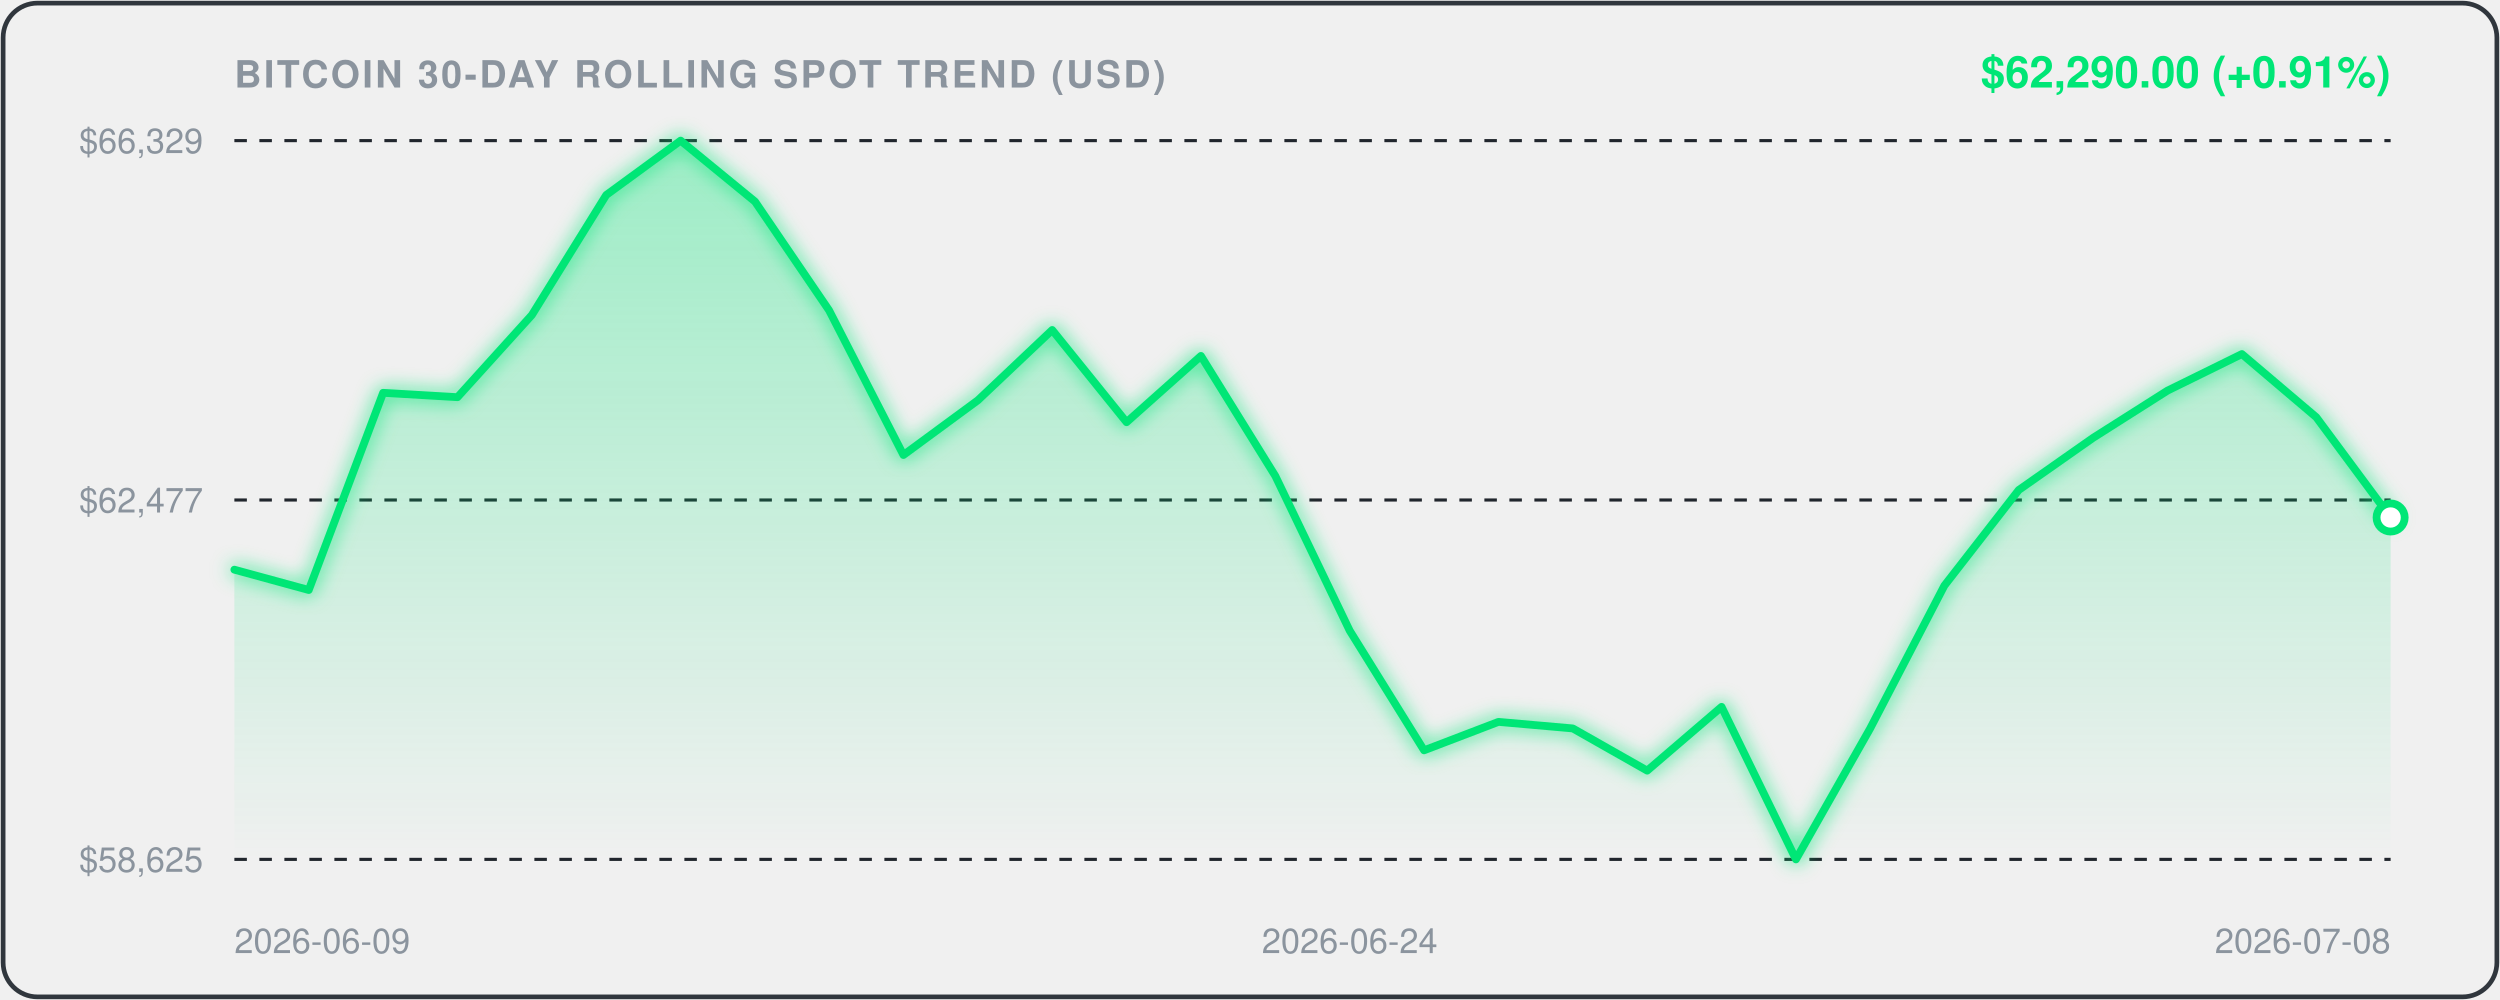
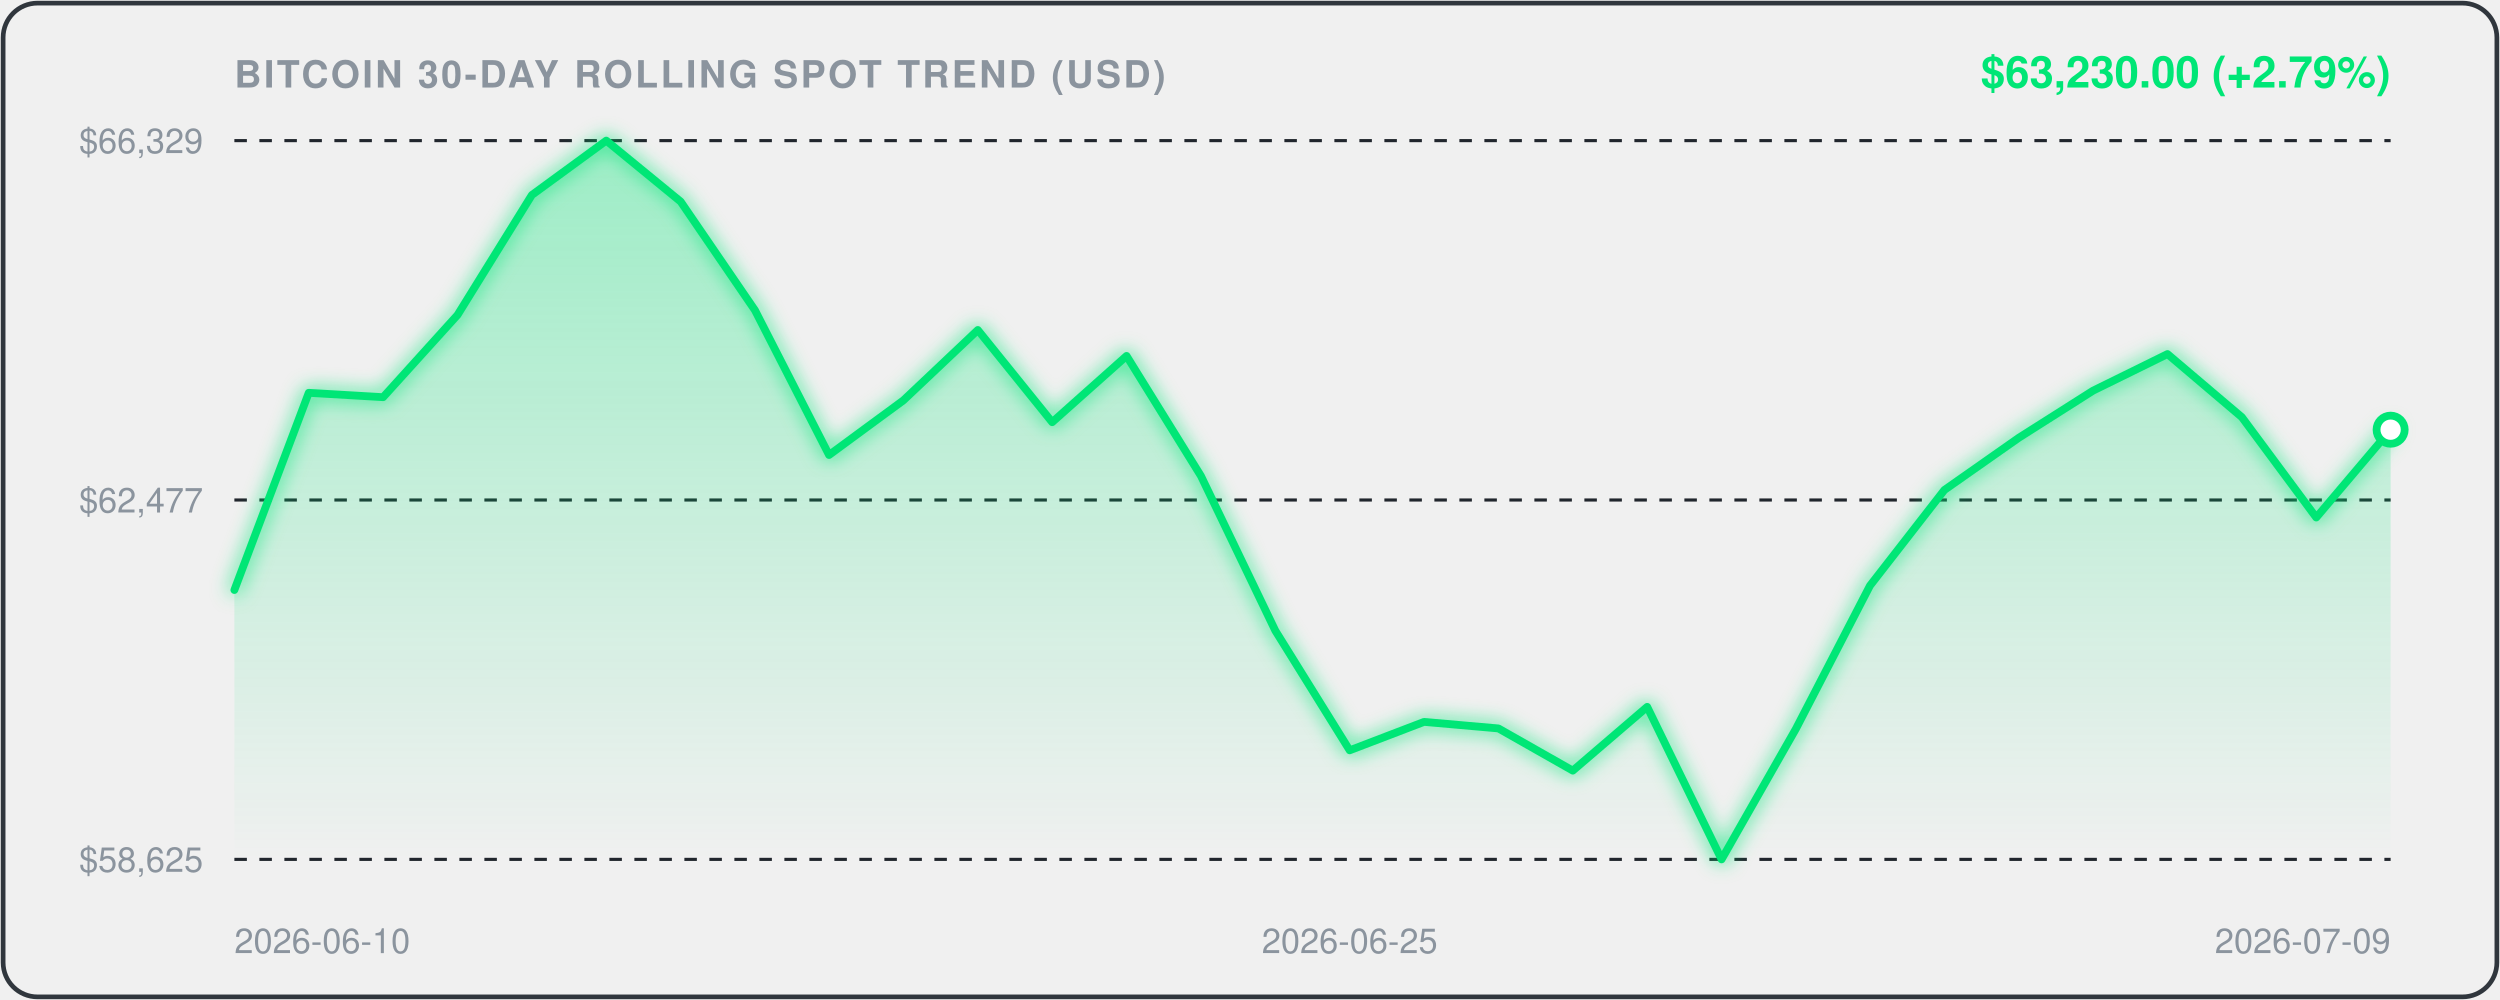
<svg xmlns="http://www.w3.org/2000/svg" viewBox="0 0 800 320" width="100%" height="100%" style="background:#0d1117;border-radius:12px;font-family:-apple-system,BlinkMacSystemFont,'Segoe UI',Helvetica,Arial,sans-serif;">
  <defs>
    <linearGradient id="areaGrad" x1="0" y1="0" x2="0" y2="1">
      <stop offset="0%" stop-color="rgba(0, 230, 118, 0.35)" />
      <stop offset="100%" stop-color="rgba(0, 230, 118, 0.0)" />
    </linearGradient>
    <filter id="glow" x="-20%" y="-20%" width="140%" height="140%">
      <feGaussianBlur stdDeviation="3" result="blur" />
      <feComposite in="SourceGraphic" in2="blur" operator="over" />
    </filter>
  </defs>
  <rect x="1" y="1" width="798" height="318" rx="11" fill="none" stroke="#30363d" stroke-width="1.5" />
  <text x="75" y="28" fill="#8b949e" font-size="12" font-weight="600" letter-spacing="0.8">BITCOIN 30-DAY ROLLING SPOT TREND (USD)</text>
-   <text x="765" y="28" text-anchor="end" fill="#00E676" font-size="14" font-weight="700">$62,290.00 (+0.91%)</text>
+   <text x="765" y="28" text-anchor="end" fill="#00E676" font-size="14" font-weight="700">$63,230.00 (+2.79%)</text>
  <line x1="75" y1="45" x2="765" y2="45" stroke="#21262d" stroke-width="1" stroke-dasharray="4,4" />
  <text x="65" y="49" text-anchor="end" fill="#8b949e" font-size="11">$66,329</text>
  <line x1="75" y1="160.0" x2="765" y2="160.0" stroke="#21262d" stroke-width="1" stroke-dasharray="4,4" />
  <text x="65" y="164.0" text-anchor="end" fill="#8b949e" font-size="11">$62,477</text>
  <line x1="75" y1="275" x2="765" y2="275" stroke="#21262d" stroke-width="1" stroke-dasharray="4,4" />
  <text x="65" y="279" text-anchor="end" fill="#8b949e" font-size="11">$58,625</text>
-   <path d="M 75.0,182.3 L 98.8,188.8 L 122.6,125.7 L 146.4,127.1 L 170.2,100.8 L 194.0,62.4 L 217.8,45.0 L 241.6,64.5 L 265.3,99.3 L 289.1,145.6 L 312.9,128.1 L 336.7,105.6 L 360.5,135.1 L 384.3,113.9 L 408.1,152.3 L 431.9,201.8 L 455.7,240.1 L 479.5,231.0 L 503.3,233.1 L 527.1,246.6 L 550.9,226.2 L 574.7,275.0 L 598.4,233.2 L 622.2,187.4 L 646.0,156.8 L 669.8,140.1 L 693.6,125.0 L 717.4,113.3 L 741.2,133.5 L 765.0,165.6 L 765.0,275.0 L 75.0,275.0 Z" fill="url(#areaGrad)" />
-   <path d="M 75.0,182.3 L 98.8,188.8 L 122.6,125.7 L 146.4,127.1 L 170.2,100.8 L 194.0,62.4 L 217.8,45.0 L 241.6,64.5 L 265.3,99.3 L 289.1,145.6 L 312.9,128.1 L 336.7,105.6 L 360.5,135.1 L 384.3,113.9 L 408.1,152.3 L 431.9,201.8 L 455.7,240.1 L 479.5,231.0 L 503.3,233.1 L 527.1,246.6 L 550.9,226.2 L 574.7,275.0 L 598.4,233.2 L 622.2,187.4 L 646.0,156.8 L 669.8,140.1 L 693.6,125.0 L 717.4,113.3 L 741.2,133.5 L 765.0,165.6" fill="none" stroke="#00E676" stroke-width="2.5" stroke-linecap="round" stroke-linejoin="round" filter="url(#glow)" />
-   <circle cx="765.0" cy="165.6" r="4.5" fill="#ffffff" stroke="#00E676" stroke-width="2.5" />
-   <text x="75.0" y="305" fill="#8b949e" font-size="11" text-anchor="start">2026-06-09</text>
-   <text x="431.9" y="305" fill="#8b949e" font-size="11" text-anchor="middle">2026-06-24</text>
-   <text x="765.0" y="305" fill="#8b949e" font-size="11" text-anchor="end">2026-07-08</text>
+   <path d="M 75.0,188.8 L 98.8,125.7 L 122.6,127.1 L 146.4,100.8 L 170.2,62.4 L 194.0,45.0 L 217.8,64.5 L 241.6,99.3 L 265.3,145.6 L 289.1,128.1 L 312.9,105.6 L 336.7,135.1 L 360.5,113.9 L 384.3,152.3 L 408.1,201.8 L 431.9,240.1 L 455.7,231.0 L 479.5,233.1 L 503.3,246.6 L 527.1,226.2 L 550.9,275.0 L 574.7,233.2 L 598.4,187.4 L 622.2,156.8 L 646.0,140.1 L 669.8,125.0 L 693.6,113.3 L 717.4,133.5 L 741.2,165.6 L 765.0,137.5 L 765.0,275.0 L 75.0,275.0 Z" fill="url(#areaGrad)" />
+   <path d="M 75.0,188.8 L 98.8,125.7 L 122.6,127.1 L 146.4,100.8 L 170.2,62.4 L 194.0,45.0 L 217.8,64.5 L 241.6,99.3 L 265.3,145.6 L 289.1,128.1 L 312.9,105.6 L 336.7,135.1 L 360.5,113.9 L 384.3,152.3 L 408.1,201.8 L 431.9,240.1 L 455.7,231.0 L 479.5,233.1 L 503.3,246.6 L 527.1,226.2 L 550.9,275.0 L 574.7,233.2 L 598.4,187.4 L 622.2,156.8 L 646.0,140.1 L 669.8,125.0 L 693.6,113.3 L 717.4,133.5 L 741.2,165.6 L 765.0,137.5" fill="none" stroke="#00E676" stroke-width="2.5" stroke-linecap="round" stroke-linejoin="round" filter="url(#glow)" />
+   <circle cx="765.0" cy="137.5" r="4.5" fill="#ffffff" stroke="#00E676" stroke-width="2.5" />
+   <text x="75.0" y="305" fill="#8b949e" font-size="11" text-anchor="start">2026-06-10</text>
+   <text x="431.9" y="305" fill="#8b949e" font-size="11" text-anchor="middle">2026-06-25</text>
+   <text x="765.0" y="305" fill="#8b949e" font-size="11" text-anchor="end">2026-07-09</text>
</svg>
